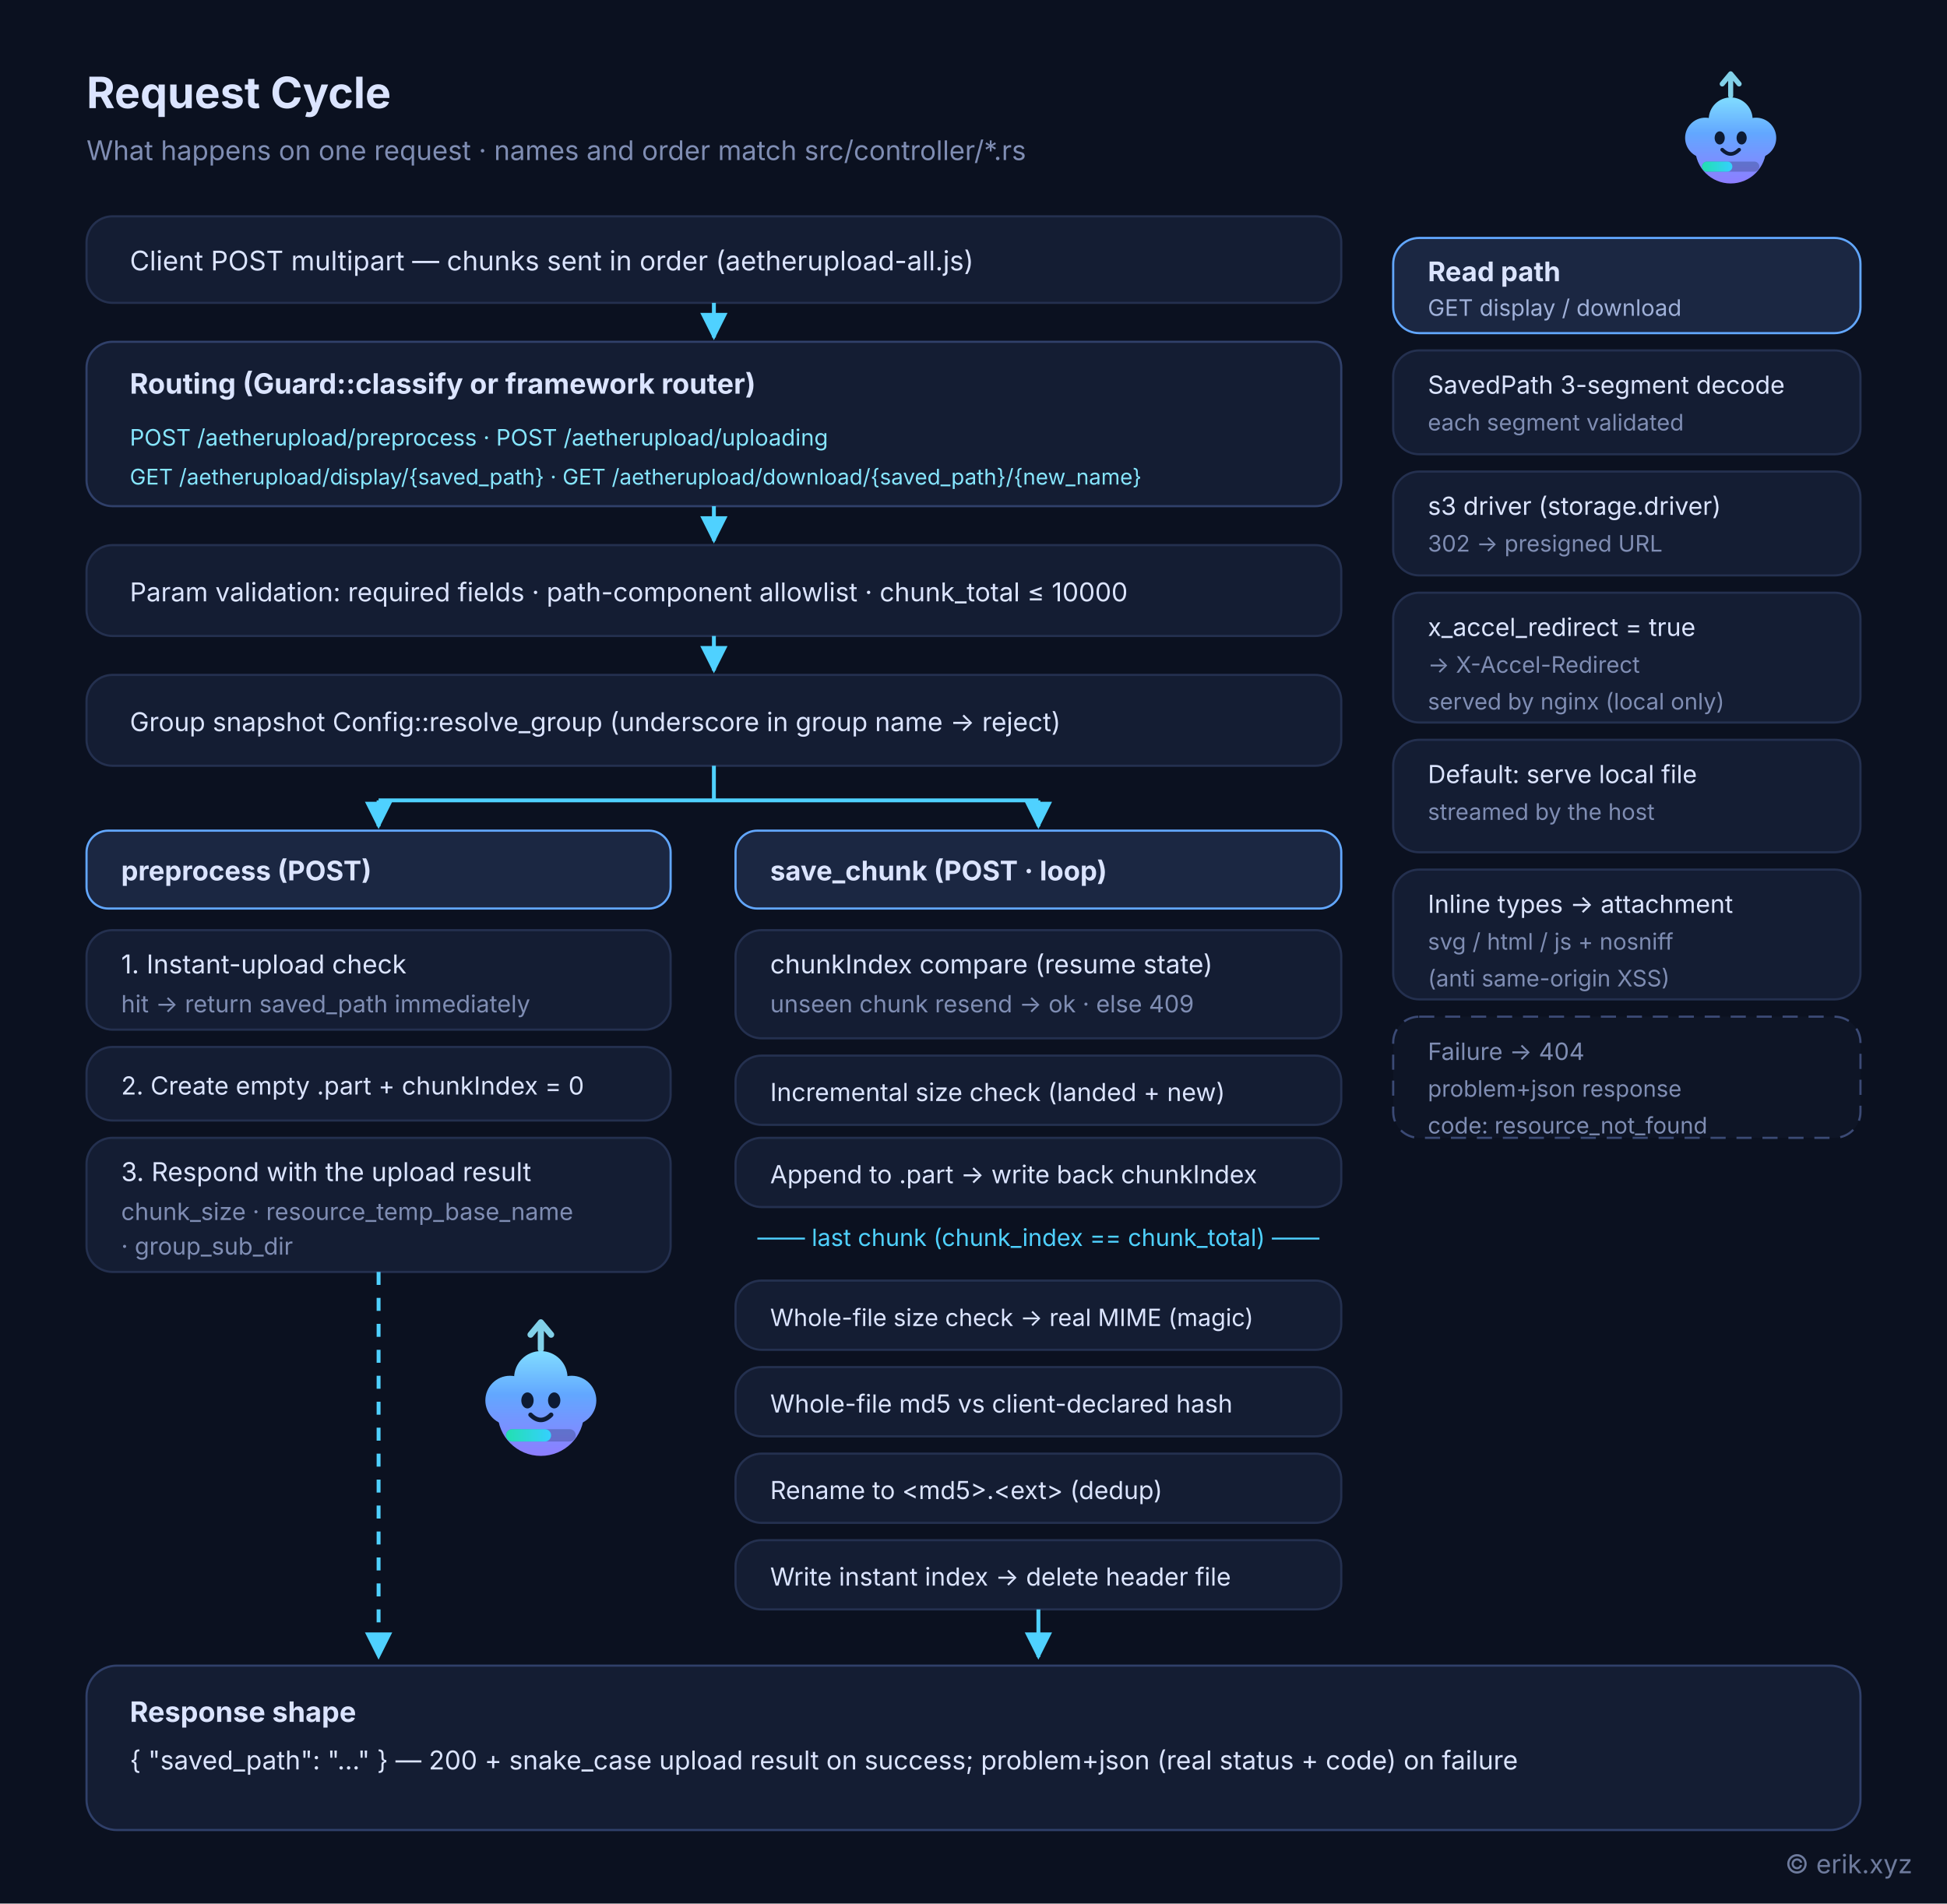
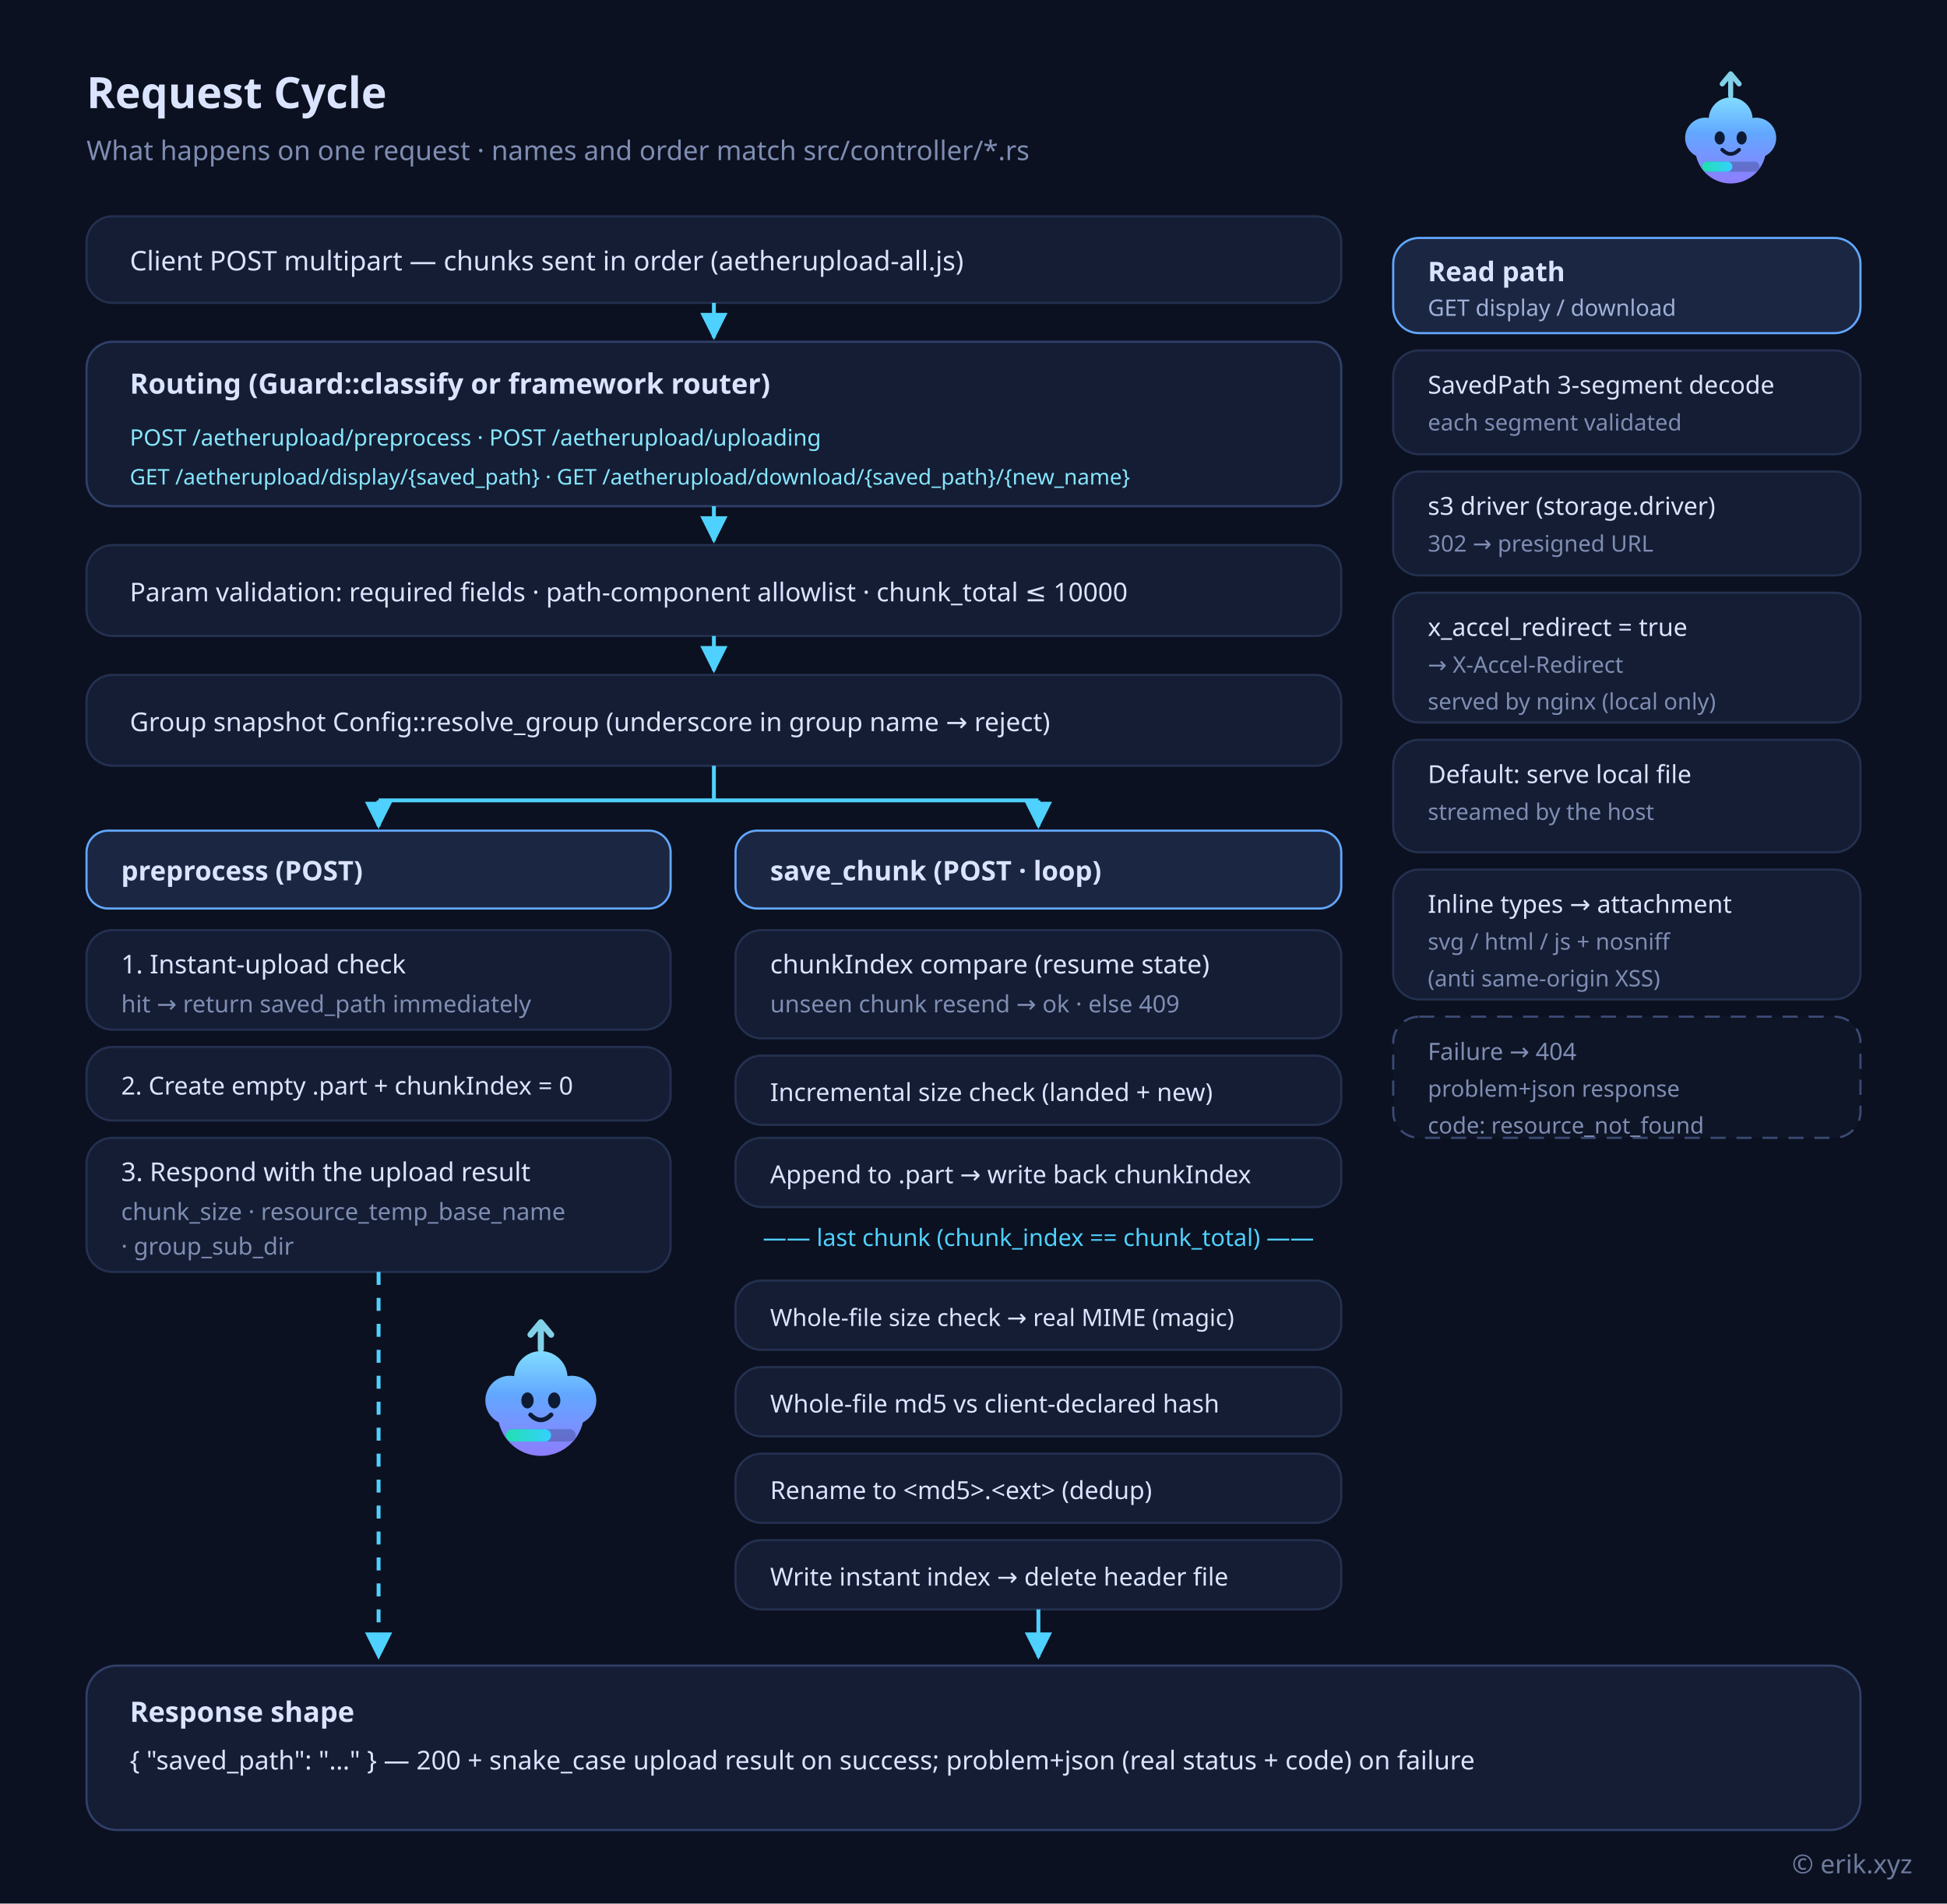
- <svg xmlns="http://www.w3.org/2000/svg" viewBox="0 0 900 880" width="900" height="880" role="img" aria-labelledby="reqTitleEn reqDescEn" font-family="-apple-system, 'Segoe UI', 'PingFang SC', 'Microsoft YaHei', sans-serif" fill="#dbe4ff">
+ <svg xmlns="http://www.w3.org/2000/svg" viewBox="0 0 900 880" width="900" height="880" role="img" aria-labelledby="reqTitleEn reqDescEn" font-family="'Noto Sans SC', 'Source Han Sans SC', 'WenQuanYi Micro Hei', sans-serif" fill="#dbe4ff">
  <defs>
    <linearGradient id="auPetBody" gradientUnits="userSpaceOnUse" x1="0" y1="-36" x2="0" y2="20">
      <stop offset="0" stop-color="#86e6ff" />
      <stop offset="0.45" stop-color="#62a7ff" />
      <stop offset="1" stop-color="#8f7cff" />
    </linearGradient>
    <linearGradient id="auPetBar" x1="0" y1="0" x2="1" y2="0">
      <stop offset="0" stop-color="#22e0b0" />
      <stop offset="1" stop-color="#35d0ff" />
    </linearGradient>
    <marker id="auArrow" viewBox="0 0 10 10" refX="9" refY="5" markerWidth="7" markerHeight="7" orient="auto-start-reverse">
      <path d="M0 0 L10 5 L0 10 z" fill="#4fd1ff" />
    </marker>
  </defs>
  <rect width="900" height="880" fill="#0b1120" />
  <text x="40" y="50" font-size="20" font-weight="700">Request Cycle</text>
  <text x="40" y="74" font-size="12.5" fill="#7f8db3">What happens on one request · names and order match src/controller/*.rs</text>
  <g transform="translate(800,70) scale(0.78)">
    <path d="M0 -33 V-45 M-5 -40 L0 -46 L5 -40" fill="none" stroke="#8fe6ff" stroke-width="3" stroke-linecap="round" stroke-linejoin="round" opacity="0.9" />
    <g fill="url(#auPetBody)">
      <circle cx="0" cy="-2" r="21" />
      <circle cx="-15" cy="-8" r="12" />
      <circle cx="15" cy="-8" r="12" />
      <circle cx="0" cy="-19" r="13" />
    </g>
    <g fill="#0d1b34">
      <ellipse cx="-6.5" cy="-8" rx="3" ry="3.9" />
      <ellipse cx="6.5" cy="-8" rx="3" ry="3.9" />
    </g>
    <path d="M-5 -1 q 5 5 10 0" fill="none" stroke="#0d1b34" stroke-width="2.2" stroke-linecap="round" />
    <rect x="-17" y="6" width="34" height="6" rx="3" fill="#0d1b34" opacity="0.25" />
    <rect x="-17" y="6" width="18" height="6" rx="3" fill="url(#auPetBar)" />
  </g>
  <rect x="40" y="100" width="580" height="40" rx="12" fill="#141d33" stroke="#24304f" />
  <text x="60" y="125" font-size="12.5">Client POST multipart — chunks sent in order (aetherupload-all.js)</text>
  <path d="M330 140 V156" stroke="#4fd1ff" stroke-width="1.8" fill="none" marker-end="url(#auArrow)" />
  <rect x="40" y="158" width="580" height="76" rx="12" fill="#141d33" stroke="#30406a" />
  <text x="60" y="182" font-size="13" font-weight="700">Routing (Guard::classify or framework router)</text>
  <text x="60" y="206" font-size="10.5" fill="#86e6ff">POST /aetherupload/preprocess · POST /aetherupload/uploading</text>
  <text x="60" y="224" font-size="10" fill="#86e6ff">GET /aetherupload/display/{saved_path} · GET /aetherupload/download/{saved_path}/{new_name}</text>
  <path d="M330 234 V250" stroke="#4fd1ff" stroke-width="1.8" fill="none" marker-end="url(#auArrow)" />
  <rect x="40" y="252" width="580" height="42" rx="12" fill="#141d33" stroke="#24304f" />
  <text x="60" y="278" font-size="12">Param validation: required fields · path-component allowlist · chunk_total ≤ 10000</text>
  <path d="M330 294 V310" stroke="#4fd1ff" stroke-width="1.8" fill="none" marker-end="url(#auArrow)" />
  <rect x="40" y="312" width="580" height="42" rx="12" fill="#141d33" stroke="#24304f" />
  <text x="60" y="338" font-size="12">Group snapshot Config::resolve_group (underscore in group name → reject)</text>
  <path d="M330 354 V370" stroke="#4fd1ff" stroke-width="1.8" fill="none" />
  <path d="M175 370 H480" stroke="#4fd1ff" stroke-width="1.8" fill="none" />
  <path d="M175 370 V382" stroke="#4fd1ff" stroke-width="1.8" fill="none" marker-end="url(#auArrow)" />
  <path d="M480 370 V382" stroke="#4fd1ff" stroke-width="1.8" fill="none" marker-end="url(#auArrow)" />
  <rect x="40" y="384" width="270" height="36" rx="10" fill="#1b2742" stroke="#62a7ff" />
  <text x="56" y="407" font-size="12.5" font-weight="700">preprocess (POST)</text>
  <rect x="340" y="384" width="280" height="36" rx="10" fill="#1b2742" stroke="#62a7ff" />
  <text x="356" y="407" font-size="12.5" font-weight="700">save_chunk (POST · loop)</text>
  <rect x="40" y="430" width="270" height="46" rx="12" fill="#141d33" stroke="#24304f" />
  <text x="56" y="450" font-size="12">1. Instant-upload check</text>
  <text x="56" y="468" font-size="11" fill="#7f8db3">hit → return saved_path immediately</text>
  <rect x="40" y="484" width="270" height="34" rx="12" fill="#141d33" stroke="#24304f" />
  <text x="56" y="506" font-size="11.5">2. Create empty .part + chunkIndex = 0</text>
  <rect x="40" y="526" width="270" height="62" rx="12" fill="#141d33" stroke="#24304f" />
  <text x="56" y="546" font-size="12">3. Respond with the upload result</text>
  <text x="56" y="564" font-size="11" fill="#7f8db3">chunk_size · resource_temp_base_name</text>
  <text x="56" y="580" font-size="11" fill="#7f8db3">· group_sub_dir</text>
  <rect x="340" y="430" width="280" height="50" rx="12" fill="#141d33" stroke="#24304f" />
  <text x="356" y="450" font-size="12">chunkIndex compare (resume state)</text>
  <text x="356" y="468" font-size="11" fill="#7f8db3">unseen chunk resend → ok · else 409</text>
  <rect x="340" y="488" width="280" height="32" rx="12" fill="#141d33" stroke="#24304f" />
  <text x="356" y="509" font-size="11.5">Incremental size check (landed + new)</text>
  <rect x="340" y="526" width="280" height="32" rx="12" fill="#141d33" stroke="#24304f" />
  <text x="356" y="547" font-size="11.5">Append to .part → write back chunkIndex</text>
  <text x="480" y="576" font-size="11" fill="#4fd1ff" text-anchor="middle">—— last chunk (chunk_index == chunk_total) ——</text>
  <rect x="340" y="592" width="280" height="32" rx="12" fill="#141d33" stroke="#24304f" />
  <text x="356" y="613" font-size="11">Whole-file size check → real MIME (magic)</text>
  <rect x="340" y="632" width="280" height="32" rx="12" fill="#141d33" stroke="#24304f" />
  <text x="356" y="653" font-size="11.5">Whole-file md5 vs client-declared hash</text>
  <rect x="340" y="672" width="280" height="32" rx="12" fill="#141d33" stroke="#24304f" />
  <text x="356" y="693" font-size="11.5">Rename to &lt;md5&gt;.&lt;ext&gt; (dedup)</text>
  <rect x="340" y="712" width="280" height="32" rx="12" fill="#141d33" stroke="#24304f" />
  <text x="356" y="733" font-size="11.5">Write instant index → delete header file</text>
  <rect x="644" y="110" width="216" height="44" rx="12" fill="#1b2742" stroke="#62a7ff" />
  <text x="660" y="130" font-size="12.5" font-weight="700">Read path</text>
  <text x="660" y="146" font-size="10.5" fill="#9fb0d8">GET display / download</text>
  <rect x="644" y="162" width="216" height="48" rx="12" fill="#141d33" stroke="#24304f" />
  <text x="660" y="182" font-size="11.5">SavedPath 3-segment decode</text>
  <text x="660" y="199" font-size="10.5" fill="#7f8db3">each segment validated</text>
  <rect x="644" y="218" width="216" height="48" rx="12" fill="#141d33" stroke="#24304f" />
  <text x="660" y="238" font-size="11.5">s3 driver (storage.driver)</text>
  <text x="660" y="255" font-size="10.5" fill="#7f8db3">302 → presigned URL</text>
  <rect x="644" y="274" width="216" height="60" rx="12" fill="#141d33" stroke="#24304f" />
  <text x="660" y="294" font-size="11.5">x_accel_redirect = true</text>
  <text x="660" y="311" font-size="10.5" fill="#7f8db3">→ X-Accel-Redirect</text>
  <text x="660" y="328" font-size="10.5" fill="#7f8db3">served by nginx (local only)</text>
  <rect x="644" y="342" width="216" height="52" rx="12" fill="#141d33" stroke="#24304f" />
  <text x="660" y="362" font-size="11.5">Default: serve local file</text>
  <text x="660" y="379" font-size="10.5" fill="#7f8db3">streamed by the host</text>
  <rect x="644" y="402" width="216" height="60" rx="12" fill="#141d33" stroke="#24304f" />
  <text x="660" y="422" font-size="11.5">Inline types → attachment</text>
  <text x="660" y="439" font-size="10.5" fill="#7f8db3">svg / html / js + nosniff</text>
  <text x="660" y="456" font-size="10.5" fill="#7f8db3">(anti same-origin XSS)</text>
  <rect x="644" y="470" width="216" height="56" rx="12" fill="#0e1526" stroke="#3b4a75" stroke-dasharray="7 5" />
  <text x="660" y="490" font-size="11" fill="#7f8db3">Failure → 404</text>
  <text x="660" y="507" font-size="10.5" fill="#7f8db3">problem+json response</text>
  <text x="660" y="524" font-size="10.5" fill="#7f8db3">code: resource_not_found</text>
  <g transform="translate(250,655) scale(0.95)">
    <path d="M0 -33 V-45 M-5 -40 L0 -46 L5 -40" fill="none" stroke="#8fe6ff" stroke-width="3" stroke-linecap="round" stroke-linejoin="round" opacity="0.9" />
    <g fill="url(#auPetBody)">
      <circle cx="0" cy="-2" r="21" />
      <circle cx="-15" cy="-8" r="12" />
      <circle cx="15" cy="-8" r="12" />
      <circle cx="0" cy="-19" r="13" />
    </g>
    <g fill="#0d1b34">
      <ellipse cx="-6.5" cy="-8" rx="3" ry="3.9" />
      <ellipse cx="6.5" cy="-8" rx="3" ry="3.9" />
    </g>
    <path d="M-5 -1 q 5 5 10 0" fill="none" stroke="#0d1b34" stroke-width="2.2" stroke-linecap="round" />
    <rect x="-17" y="6" width="34" height="6" rx="3" fill="#0d1b34" opacity="0.25" />
    <rect x="-17" y="6" width="22" height="6" rx="3" fill="url(#auPetBar)" />
  </g>
  <path d="M175 588 V766" stroke="#4fd1ff" stroke-width="1.8" stroke-dasharray="6 6" fill="none" marker-end="url(#auArrow)" />
  <path d="M480 744 V766" stroke="#4fd1ff" stroke-width="1.8" fill="none" marker-end="url(#auArrow)" />
  <rect x="40" y="770" width="820" height="76" rx="14" fill="#141d33" stroke="#30406a" />
  <text x="60" y="796" font-size="13" font-weight="700">Response shape</text>
  <text x="60" y="818" font-size="12">{ "saved_path": "…" } — 200 + snake_case upload result on success; problem+json (real status + code) on failure</text>
-   <text x="884" y="866" text-anchor="end" font-family="-apple-system, 'Segoe UI', 'PingFang SC', sans-serif" font-size="12" fill="#7f8db3" opacity="0.85">© erik.xyz</text>
+   <text x="884" y="866" text-anchor="end" font-family="'Noto Sans SC', 'Source Han Sans SC', 'WenQuanYi Micro Hei', sans-serif" font-size="12" fill="#7f8db3" opacity="0.85">© erik.xyz</text>
</svg>
